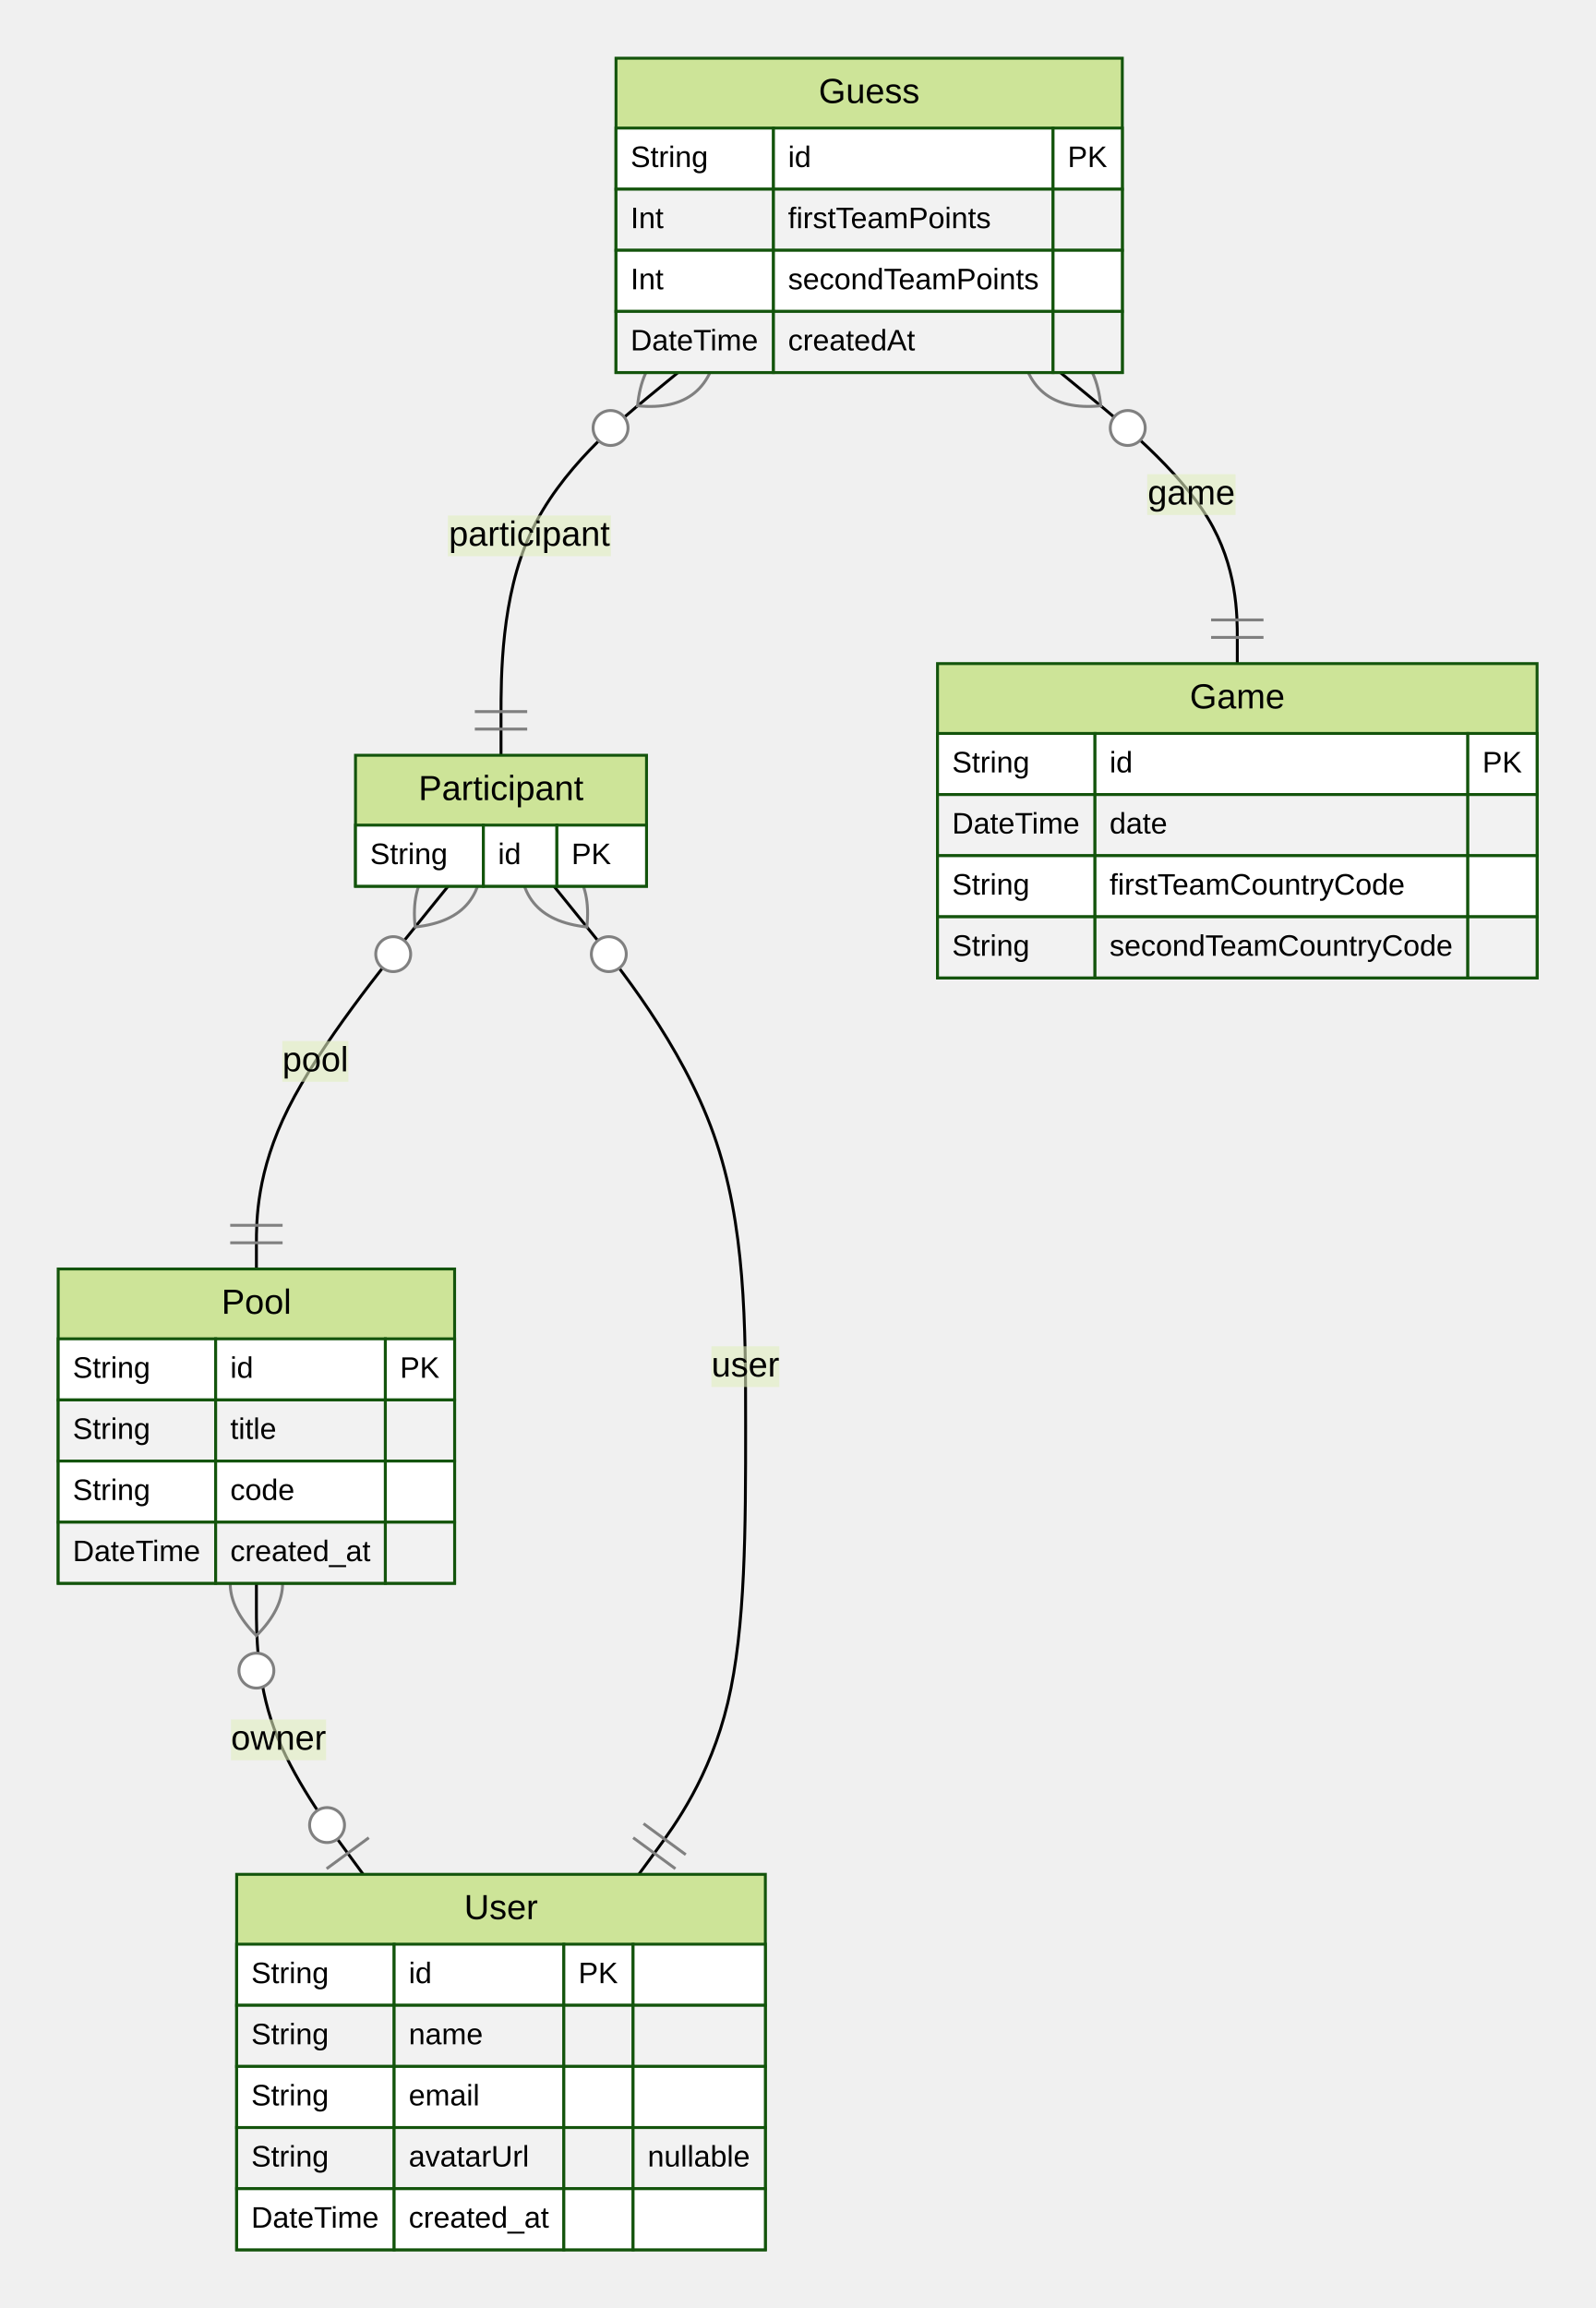
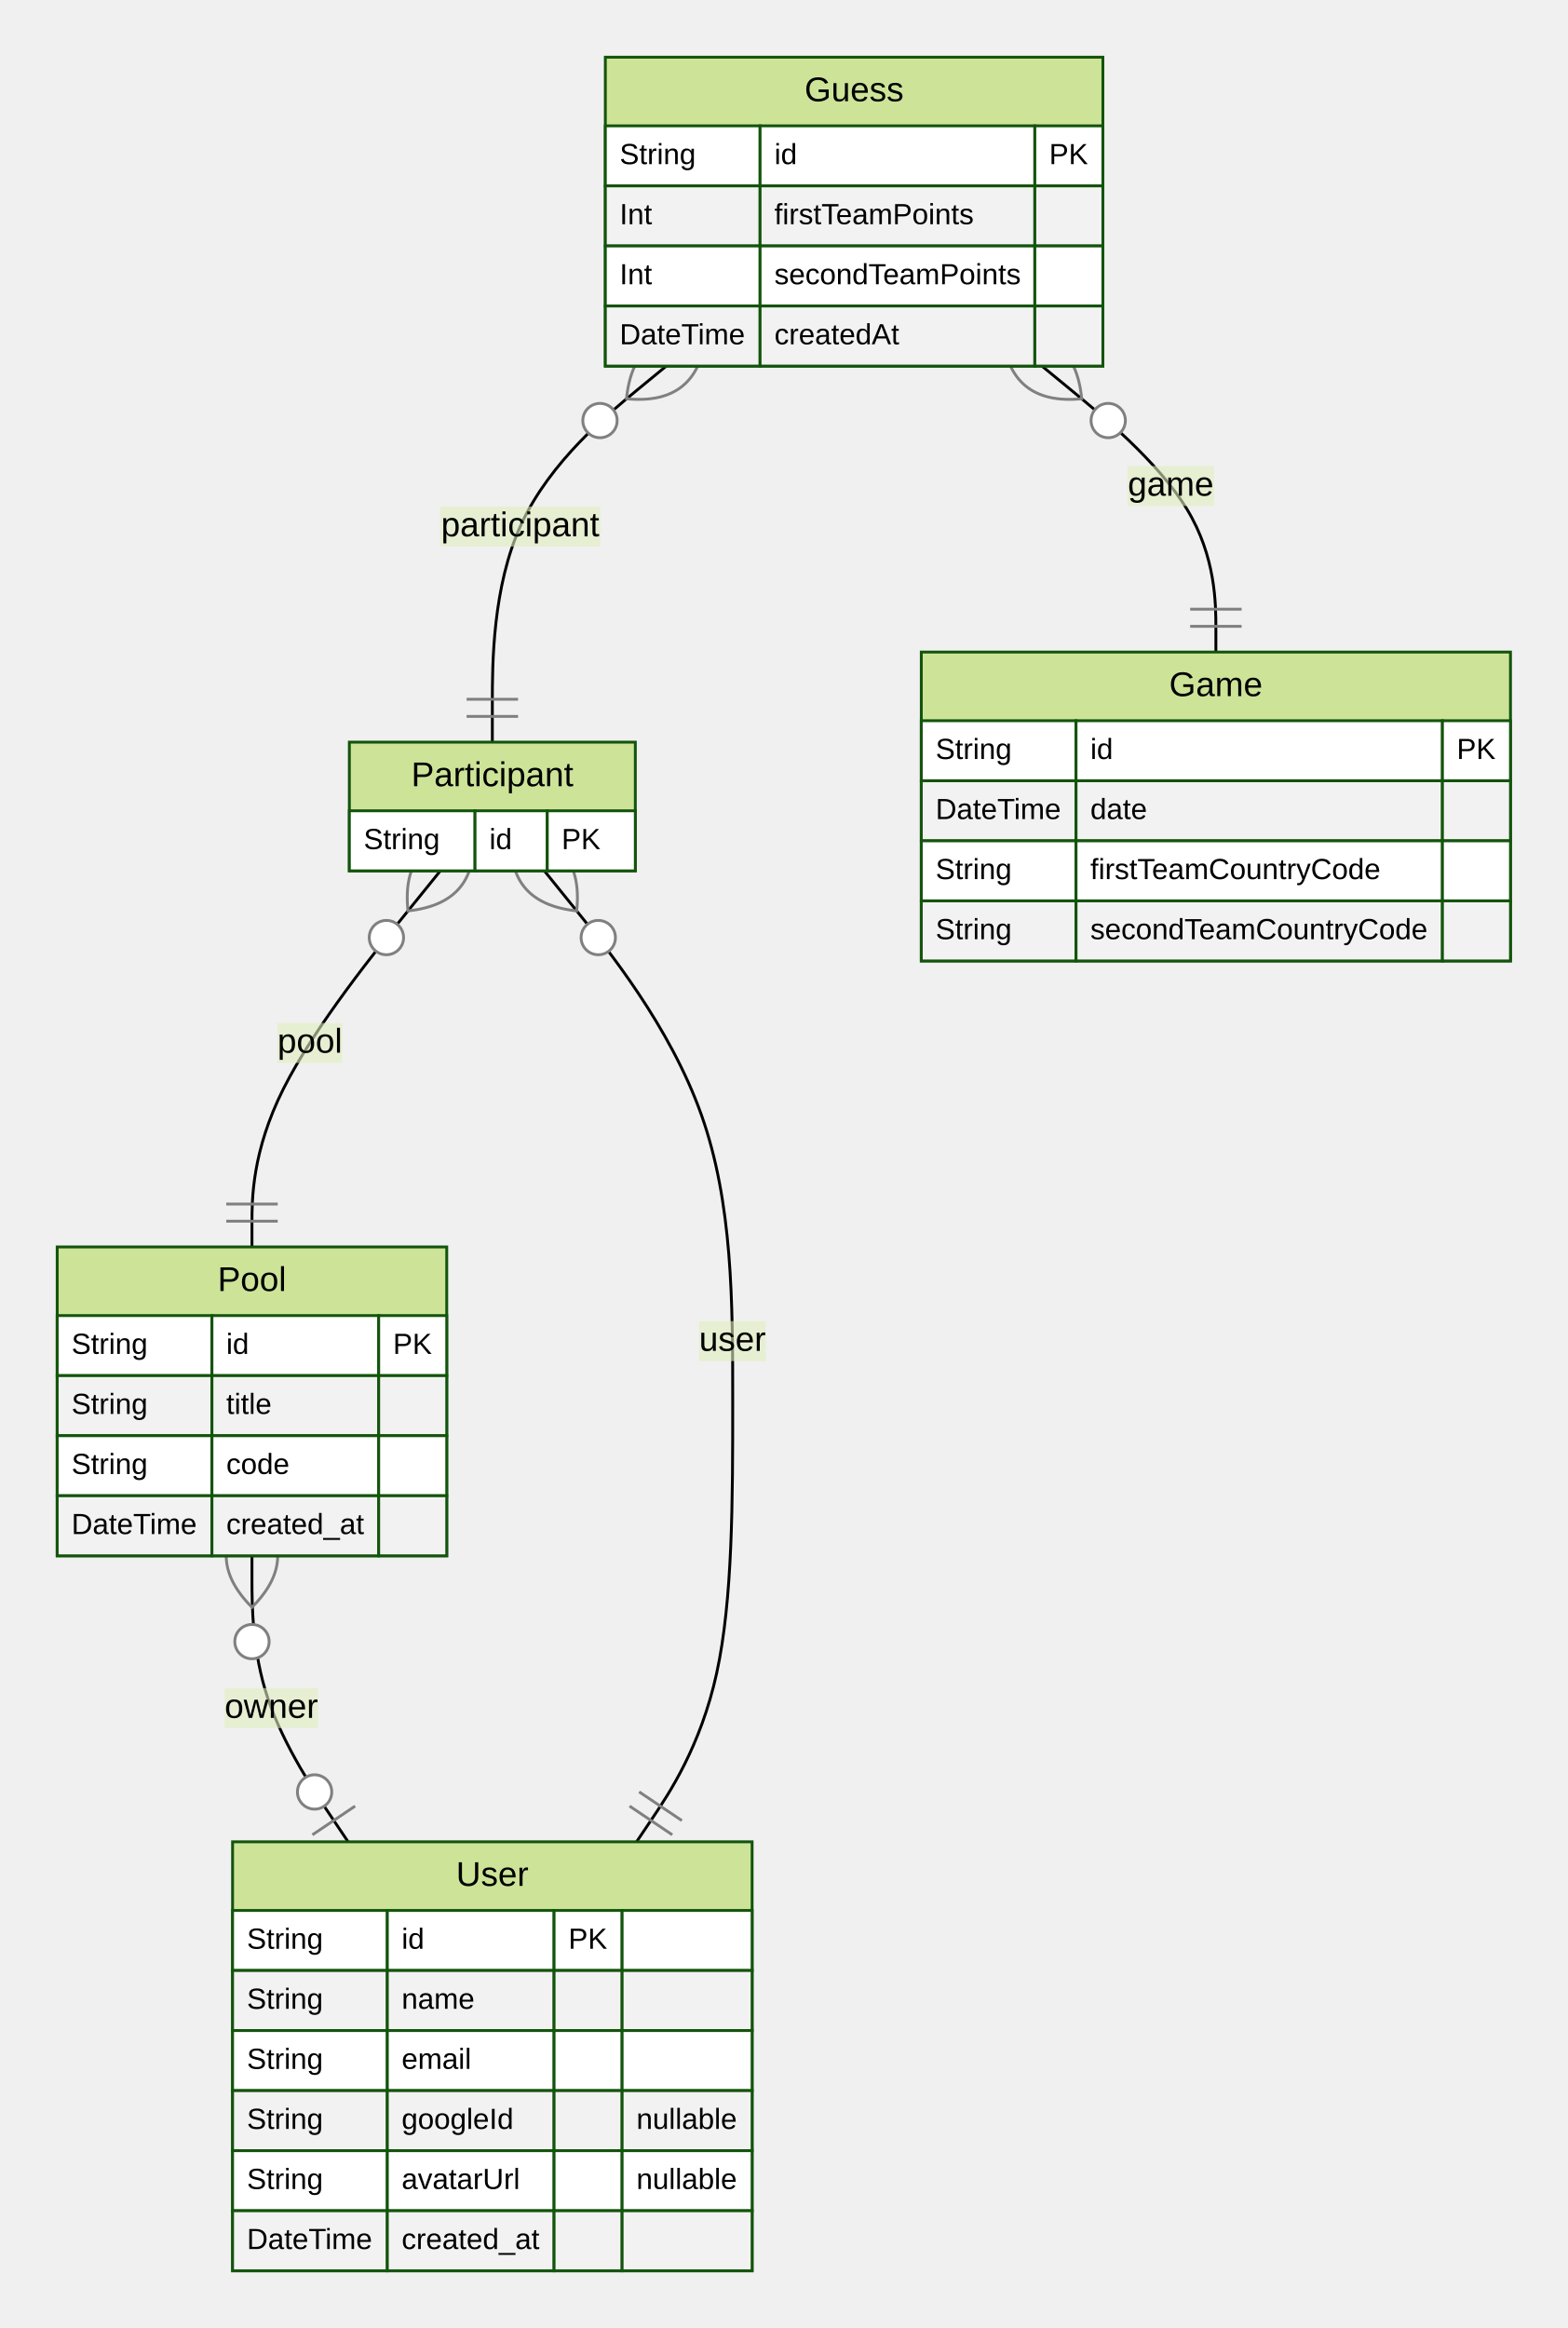
- <svg xmlns="http://www.w3.org/2000/svg" aria-labelledby="chart-title-mermaid-0 chart-desc-mermaid-0" role="img" viewBox="0 0 548.194 793" style="max-width: 548.194px; background-color: white;" width="100%" id="mermaid-0">
+ <svg xmlns="http://www.w3.org/2000/svg" aria-labelledby="chart-title-mermaid-0 chart-desc-mermaid-0" role="img" viewBox="0 0 548.194 814" style="max-width: 548.194px; background-color: white;" width="100%" id="mermaid-0">
  <style>#mermaid-0 {font-family:"trebuchet ms",verdana,arial,sans-serif;font-size:16px;fill:#000000;}#mermaid-0 .error-icon{fill:#552222;}#mermaid-0 .error-text{fill:#552222;stroke:#552222;}#mermaid-0 .edge-thickness-normal{stroke-width:2px;}#mermaid-0 .edge-thickness-thick{stroke-width:3.5px;}#mermaid-0 .edge-pattern-solid{stroke-dasharray:0;}#mermaid-0 .edge-pattern-dashed{stroke-dasharray:3;}#mermaid-0 .edge-pattern-dotted{stroke-dasharray:2;}#mermaid-0 .marker{fill:#000000;stroke:#000000;}#mermaid-0 .marker.cross{stroke:#000000;}#mermaid-0 svg{font-family:"trebuchet ms",verdana,arial,sans-serif;font-size:16px;}#mermaid-0 .entityBox{fill:#cde498;stroke:#13540c;}#mermaid-0 .attributeBoxOdd{fill:#ffffff;stroke:#13540c;}#mermaid-0 .attributeBoxEven{fill:#f2f2f2;stroke:#13540c;}#mermaid-0 .relationshipLabelBox{fill:hsl(78.158, 58.462%, 84.51%);opacity:0.7;background-color:hsl(78.158, 58.462%, 84.51%);}#mermaid-0 .relationshipLabelBox rect{opacity:0.5;}#mermaid-0 .relationshipLine{stroke:#000000;}#mermaid-0 :root{--mermaid-font-family:"trebuchet ms",verdana,arial,sans-serif;}</style>
  <g />
  <defs>
    <marker orient="auto" markerHeight="18" markerWidth="18" refY="9" refX="0" id="ONLY_ONE_START">
      <path d="M9,0 L9,18 M15,0 L15,18" fill="none" stroke="gray" />
    </marker>
  </defs>
  <defs>
    <marker orient="auto" markerHeight="18" markerWidth="18" refY="9" refX="18" id="ONLY_ONE_END">
      <path d="M3,0 L3,18 M9,0 L9,18" fill="none" stroke="gray" />
    </marker>
  </defs>
  <defs>
    <marker orient="auto" markerHeight="18" markerWidth="30" refY="9" refX="0" id="ZERO_OR_ONE_START">
      <circle r="6" cy="9" cx="21" fill="white" stroke="gray" />
      <path d="M9,0 L9,18" fill="none" stroke="gray" />
    </marker>
  </defs>
  <defs>
    <marker orient="auto" markerHeight="18" markerWidth="30" refY="9" refX="30" id="ZERO_OR_ONE_END">
      <circle r="6" cy="9" cx="9" fill="white" stroke="gray" />
      <path d="M21,0 L21,18" fill="none" stroke="gray" />
    </marker>
  </defs>
  <defs>
    <marker orient="auto" markerHeight="36" markerWidth="45" refY="18" refX="18" id="ONE_OR_MORE_START">
      <path d="M0,18 Q 18,0 36,18 Q 18,36 0,18 M42,9 L42,27" fill="none" stroke="gray" />
    </marker>
  </defs>
  <defs>
    <marker orient="auto" markerHeight="36" markerWidth="45" refY="18" refX="27" id="ONE_OR_MORE_END">
      <path d="M3,9 L3,27 M9,18 Q27,0 45,18 Q27,36 9,18" fill="none" stroke="gray" />
    </marker>
  </defs>
  <defs>
    <marker orient="auto" markerHeight="36" markerWidth="57" refY="18" refX="18" id="ZERO_OR_MORE_START">
      <circle r="6" cy="18" cx="48" fill="white" stroke="gray" />
      <path d="M0,18 Q18,0 36,18 Q18,36 0,18" fill="none" stroke="gray" />
    </marker>
  </defs>
  <defs>
    <marker orient="auto" markerHeight="36" markerWidth="57" refY="18" refX="39" id="ZERO_OR_MORE_END">
      <circle r="6" cy="18" cx="9" fill="white" stroke="gray" />
      <path d="M21,18 Q39,0 57,18 Q39,36 21,18" fill="none" stroke="gray" />
    </marker>
  </defs>
-   <path marker-start="url(#ZERO_OR_MORE_START)" marker-end="url(#ZERO_OR_ONE_END)" fill="none" stroke="gray" d="M88.11,544L88.11,552.333C88.11,560.667,88.11,577.333,94.227,594C100.345,610.667,112.58,627.333,118.697,635.667L124.815,644" class="er relationshipLine" />
-   <path marker-start="url(#ZERO_OR_MORE_START)" marker-end="url(#ONLY_ONE_END)" fill="none" stroke="gray" d="M190.35,304.5L201.328,318.083C212.306,331.667,234.263,358.833,245.241,389.75C256.22,420.667,256.22,455.333,256.22,490C256.22,524.667,256.22,559.333,250.102,585C243.985,610.667,231.749,627.333,225.632,635.667L219.514,644" class="er relationshipLine" />
+   <path marker-start="url(#ZERO_OR_MORE_START)" marker-end="url(#ZERO_OR_ONE_END)" fill="none" stroke="gray" d="M88.11,544L88.11,552.333C88.11,560.667,88.11,577.333,93.713,594C99.317,610.667,110.524,627.333,116.128,635.667L121.732,644" class="er relationshipLine" />
+   <path marker-start="url(#ZERO_OR_MORE_START)" marker-end="url(#ONLY_ONE_END)" fill="none" stroke="gray" d="M190.35,304.5L201.328,318.083C212.306,331.667,234.263,358.833,245.241,389.75C256.22,420.667,256.22,455.333,256.22,490C256.22,524.667,256.22,559.333,250.616,585C245.012,610.667,233.805,627.333,228.201,635.667L222.598,644" class="er relationshipLine" />
  <path marker-start="url(#ZERO_OR_MORE_START)" marker-end="url(#ONLY_ONE_END)" fill="none" stroke="gray" d="M153.98,304.5L143.001,318.083C132.023,331.667,110.066,358.833,99.088,380.75C88.11,402.667,88.11,419.333,88.11,427.667L88.11,436" class="er relationshipLine" />
  <path marker-start="url(#ZERO_OR_MORE_START)" marker-end="url(#ONLY_ONE_END)" fill="none" stroke="gray" d="M364.358,128L374.495,136.333C384.632,144.667,404.906,161.333,415.042,178C425.179,194.667,425.179,211.333,425.179,219.667L425.179,228" class="er relationshipLine" />
  <path marker-start="url(#ZERO_OR_MORE_START)" marker-end="url(#ONLY_ONE_END)" fill="none" stroke="gray" d="M232.985,128L222.849,136.333C212.712,144.667,192.438,161.333,182.302,183.25C172.165,205.167,172.165,232.333,172.165,245.917L172.165,259.5" class="er relationshipLine" />
  <g transform="translate(20,436 )" id="Pool">
    <rect height="108" width="136.22" y="0" x="0" stroke="gray" fill-opacity="100%" fill="honeydew" class="er entityBox" />
    <text transform="translate(68.1098,12)" style="font-family: &quot;trebuchet ms&quot;, verdana, arial, sans-serif;; font-size: 12px" text-anchor="middle" dominant-baseline="middle" y="0" x="0" id="entity-Pool" class="er entityLabel">Pool</text>
    <rect height="21" width="54.113" y="24" x="0" stroke="gray" fill-opacity="100%" fill="honeydew" class="er attributeBoxOdd" />
    <text transform="translate(5,34.5)" style="font-family: &quot;trebuchet ms&quot;, verdana, arial, sans-serif;; font-size: 10.2px" text-anchor="left" dominant-baseline="middle" y="0" x="0" id="entity-Pool-attr-1-type" class="er entityLabel">String</text>
    <rect height="21" width="58.311" y="24" x="54.113" stroke="gray" fill-opacity="100%" fill="honeydew" class="er attributeBoxOdd" />
    <text transform="translate(59.11313,34.5)" style="font-family: &quot;trebuchet ms&quot;, verdana, arial, sans-serif;; font-size: 10.2px" text-anchor="left" dominant-baseline="middle" y="0" x="0" id="entity-Pool-attr-1-name" class="er entityLabel">id</text>
    <rect height="21" width="23.795" y="24" x="112.425" stroke="gray" fill-opacity="100%" fill="honeydew" class="er attributeBoxOdd" />
    <text transform="translate(117.4246,34.5)" style="font-family: &quot;trebuchet ms&quot;, verdana, arial, sans-serif;; font-size: 10.2px" text-anchor="left" dominant-baseline="middle" y="0" x="0" id="entity-Pool-attr-1-key" class="er entityLabel">PK</text>
    <rect height="21" width="54.113" y="45" x="0" stroke="gray" fill-opacity="100%" fill="honeydew" class="er attributeBoxEven" />
    <text transform="translate(5,55.5)" style="font-family: &quot;trebuchet ms&quot;, verdana, arial, sans-serif;; font-size: 10.2px" text-anchor="left" dominant-baseline="middle" y="0" x="0" id="entity-Pool-attr-2-type" class="er entityLabel">String</text>
    <rect height="21" width="58.311" y="45" x="54.113" stroke="gray" fill-opacity="100%" fill="honeydew" class="er attributeBoxEven" />
    <text transform="translate(59.11313,55.5)" style="font-family: &quot;trebuchet ms&quot;, verdana, arial, sans-serif;; font-size: 10.2px" text-anchor="left" dominant-baseline="middle" y="0" x="0" id="entity-Pool-attr-2-name" class="er entityLabel">title</text>
    <rect height="21" width="23.795" y="45" x="112.425" stroke="gray" fill-opacity="100%" fill="honeydew" class="er attributeBoxEven" />
    <text transform="translate(117.4246,55.5)" style="font-family: &quot;trebuchet ms&quot;, verdana, arial, sans-serif;; font-size: 10.2px" text-anchor="left" dominant-baseline="middle" y="0" x="0" id="entity-Pool-attr-2-key" class="er entityLabel" />
    <rect height="21" width="54.113" y="66" x="0" stroke="gray" fill-opacity="100%" fill="honeydew" class="er attributeBoxOdd" />
    <text transform="translate(5,76.5)" style="font-family: &quot;trebuchet ms&quot;, verdana, arial, sans-serif;; font-size: 10.2px" text-anchor="left" dominant-baseline="middle" y="0" x="0" id="entity-Pool-attr-3-type" class="er entityLabel">String</text>
    <rect height="21" width="58.311" y="66" x="54.113" stroke="gray" fill-opacity="100%" fill="honeydew" class="er attributeBoxOdd" />
    <text transform="translate(59.11313,76.5)" style="font-family: &quot;trebuchet ms&quot;, verdana, arial, sans-serif;; font-size: 10.2px" text-anchor="left" dominant-baseline="middle" y="0" x="0" id="entity-Pool-attr-3-name" class="er entityLabel">code</text>
    <rect height="21" width="23.795" y="66" x="112.425" stroke="gray" fill-opacity="100%" fill="honeydew" class="er attributeBoxOdd" />
    <text transform="translate(117.4246,76.5)" style="font-family: &quot;trebuchet ms&quot;, verdana, arial, sans-serif;; font-size: 10.2px" text-anchor="left" dominant-baseline="middle" y="0" x="0" id="entity-Pool-attr-3-key" class="er entityLabel" />
    <rect height="21" width="54.113" y="87" x="0" stroke="gray" fill-opacity="100%" fill="honeydew" class="er attributeBoxEven" />
    <text transform="translate(5,97.5)" style="font-family: &quot;trebuchet ms&quot;, verdana, arial, sans-serif;; font-size: 10.2px" text-anchor="left" dominant-baseline="middle" y="0" x="0" id="entity-Pool-attr-4-type" class="er entityLabel">DateTime</text>
    <rect height="21" width="58.311" y="87" x="54.113" stroke="gray" fill-opacity="100%" fill="honeydew" class="er attributeBoxEven" />
    <text transform="translate(59.11313,97.5)" style="font-family: &quot;trebuchet ms&quot;, verdana, arial, sans-serif;; font-size: 10.2px" text-anchor="left" dominant-baseline="middle" y="0" x="0" id="entity-Pool-attr-4-name" class="er entityLabel">created_at</text>
    <rect height="21" width="23.795" y="87" x="112.425" stroke="gray" fill-opacity="100%" fill="honeydew" class="er attributeBoxEven" />
    <text transform="translate(117.4246,97.5)" style="font-family: &quot;trebuchet ms&quot;, verdana, arial, sans-serif;; font-size: 10.2px" text-anchor="left" dominant-baseline="middle" y="0" x="0" id="entity-Pool-attr-4-key" class="er entityLabel" />
  </g>
  <g transform="translate(122.1647,259.5 )" id="Participant">
    <rect height="45" width="100" y="0" x="0" stroke="gray" fill-opacity="100%" fill="honeydew" class="er entityBox" />
    <text transform="translate(50,12)" style="font-family: &quot;trebuchet ms&quot;, verdana, arial, sans-serif;; font-size: 12px" text-anchor="middle" dominant-baseline="middle" y="0" x="0" id="entity-Participant" class="er entityLabel">Participant</text>
    <rect height="21" width="43.945" y="24" x="0" stroke="gray" fill-opacity="100%" fill="honeydew" class="er attributeBoxOdd" />
    <text transform="translate(5,34.5)" style="font-family: &quot;trebuchet ms&quot;, verdana, arial, sans-serif;; font-size: 10.2px" text-anchor="left" dominant-baseline="middle" y="0" x="0" id="entity-Participant-attr-1-type" class="er entityLabel">String</text>
    <rect height="21" width="25.262" y="24" x="43.945" stroke="gray" fill-opacity="100%" fill="honeydew" class="er attributeBoxOdd" />
    <text transform="translate(48.94526,34.5)" style="font-family: &quot;trebuchet ms&quot;, verdana, arial, sans-serif;; font-size: 10.2px" text-anchor="left" dominant-baseline="middle" y="0" x="0" id="entity-Participant-attr-1-name" class="er entityLabel">id</text>
    <rect height="21" width="30.793" y="24" x="69.207" stroke="gray" fill-opacity="100%" fill="honeydew" class="er attributeBoxOdd" />
    <text transform="translate(74.20681,34.5)" style="font-family: &quot;trebuchet ms&quot;, verdana, arial, sans-serif;; font-size: 10.2px" text-anchor="left" dominant-baseline="middle" y="0" x="0" id="entity-Participant-attr-1-key" class="er entityLabel">PK</text>
  </g>
  <g transform="translate(81.32829,644 )" id="User">
-     <rect height="129" width="181.673" y="0" x="0" stroke="gray" fill-opacity="100%" fill="honeydew" class="er entityBox" />
+     <rect height="150" width="181.673" y="0" x="0" stroke="gray" fill-opacity="100%" fill="honeydew" class="er entityBox" />
    <text transform="translate(90.83641,12)" style="font-family: &quot;trebuchet ms&quot;, verdana, arial, sans-serif;; font-size: 12px" text-anchor="middle" dominant-baseline="middle" y="0" x="0" id="entity-User" class="er entityLabel">User</text>
    <rect height="21" width="54.113" y="24" x="0" stroke="gray" fill-opacity="100%" fill="honeydew" class="er attributeBoxOdd" />
    <text transform="translate(5,34.5)" style="font-family: &quot;trebuchet ms&quot;, verdana, arial, sans-serif;; font-size: 10.2px" text-anchor="left" dominant-baseline="middle" y="0" x="0" id="entity-User-attr-1-type" class="er entityLabel">String</text>
    <rect height="21" width="58.311" y="24" x="54.113" stroke="gray" fill-opacity="100%" fill="honeydew" class="er attributeBoxOdd" />
    <text transform="translate(59.11313,34.5)" style="font-family: &quot;trebuchet ms&quot;, verdana, arial, sans-serif;; font-size: 10.2px" text-anchor="left" dominant-baseline="middle" y="0" x="0" id="entity-User-attr-1-name" class="er entityLabel">id</text>
    <rect height="21" width="23.795" y="24" x="112.425" stroke="gray" fill-opacity="100%" fill="honeydew" class="er attributeBoxOdd" />
    <text transform="translate(117.4246,34.5)" style="font-family: &quot;trebuchet ms&quot;, verdana, arial, sans-serif;; font-size: 10.2px" text-anchor="left" dominant-baseline="middle" y="0" x="0" id="entity-User-attr-1-key" class="er entityLabel">PK</text>
    <rect height="21" width="45.453" y="24" x="136.22" stroke="gray" fill-opacity="100%" fill="honeydew" class="er attributeBoxOdd" />
    <text transform="translate(141.2196,34.5)" style="font-family: &quot;trebuchet ms&quot;, verdana, arial, sans-serif;; font-size: 10.2px" text-anchor="left" dominant-baseline="middle" y="0" x="0" id="entity-User-attr-1-comment" class="er entityLabel" />
    <rect height="21" width="54.113" y="45" x="0" stroke="gray" fill-opacity="100%" fill="honeydew" class="er attributeBoxEven" />
    <text transform="translate(5,55.5)" style="font-family: &quot;trebuchet ms&quot;, verdana, arial, sans-serif;; font-size: 10.2px" text-anchor="left" dominant-baseline="middle" y="0" x="0" id="entity-User-attr-2-type" class="er entityLabel">String</text>
    <rect height="21" width="58.311" y="45" x="54.113" stroke="gray" fill-opacity="100%" fill="honeydew" class="er attributeBoxEven" />
    <text transform="translate(59.11313,55.5)" style="font-family: &quot;trebuchet ms&quot;, verdana, arial, sans-serif;; font-size: 10.2px" text-anchor="left" dominant-baseline="middle" y="0" x="0" id="entity-User-attr-2-name" class="er entityLabel">name</text>
    <rect height="21" width="23.795" y="45" x="112.425" stroke="gray" fill-opacity="100%" fill="honeydew" class="er attributeBoxEven" />
    <text transform="translate(117.4246,55.5)" style="font-family: &quot;trebuchet ms&quot;, verdana, arial, sans-serif;; font-size: 10.2px" text-anchor="left" dominant-baseline="middle" y="0" x="0" id="entity-User-attr-2-key" class="er entityLabel" />
    <rect height="21" width="45.453" y="45" x="136.22" stroke="gray" fill-opacity="100%" fill="honeydew" class="er attributeBoxEven" />
    <text transform="translate(141.2196,55.5)" style="font-family: &quot;trebuchet ms&quot;, verdana, arial, sans-serif;; font-size: 10.2px" text-anchor="left" dominant-baseline="middle" y="0" x="0" id="entity-User-attr-2-comment" class="er entityLabel" />
    <rect height="21" width="54.113" y="66" x="0" stroke="gray" fill-opacity="100%" fill="honeydew" class="er attributeBoxOdd" />
    <text transform="translate(5,76.5)" style="font-family: &quot;trebuchet ms&quot;, verdana, arial, sans-serif;; font-size: 10.2px" text-anchor="left" dominant-baseline="middle" y="0" x="0" id="entity-User-attr-3-type" class="er entityLabel">String</text>
    <rect height="21" width="58.311" y="66" x="54.113" stroke="gray" fill-opacity="100%" fill="honeydew" class="er attributeBoxOdd" />
    <text transform="translate(59.11313,76.5)" style="font-family: &quot;trebuchet ms&quot;, verdana, arial, sans-serif;; font-size: 10.2px" text-anchor="left" dominant-baseline="middle" y="0" x="0" id="entity-User-attr-3-name" class="er entityLabel">email</text>
    <rect height="21" width="23.795" y="66" x="112.425" stroke="gray" fill-opacity="100%" fill="honeydew" class="er attributeBoxOdd" />
    <text transform="translate(117.4246,76.5)" style="font-family: &quot;trebuchet ms&quot;, verdana, arial, sans-serif;; font-size: 10.2px" text-anchor="left" dominant-baseline="middle" y="0" x="0" id="entity-User-attr-3-key" class="er entityLabel" />
    <rect height="21" width="45.453" y="66" x="136.22" stroke="gray" fill-opacity="100%" fill="honeydew" class="er attributeBoxOdd" />
    <text transform="translate(141.2196,76.5)" style="font-family: &quot;trebuchet ms&quot;, verdana, arial, sans-serif;; font-size: 10.2px" text-anchor="left" dominant-baseline="middle" y="0" x="0" id="entity-User-attr-3-comment" class="er entityLabel" />
    <rect height="21" width="54.113" y="87" x="0" stroke="gray" fill-opacity="100%" fill="honeydew" class="er attributeBoxEven" />
    <text transform="translate(5,97.5)" style="font-family: &quot;trebuchet ms&quot;, verdana, arial, sans-serif;; font-size: 10.2px" text-anchor="left" dominant-baseline="middle" y="0" x="0" id="entity-User-attr-4-type" class="er entityLabel">String</text>
    <rect height="21" width="58.311" y="87" x="54.113" stroke="gray" fill-opacity="100%" fill="honeydew" class="er attributeBoxEven" />
-     <text transform="translate(59.11313,97.5)" style="font-family: &quot;trebuchet ms&quot;, verdana, arial, sans-serif;; font-size: 10.2px" text-anchor="left" dominant-baseline="middle" y="0" x="0" id="entity-User-attr-4-name" class="er entityLabel">avatarUrl</text>
+     <text transform="translate(59.11313,97.5)" style="font-family: &quot;trebuchet ms&quot;, verdana, arial, sans-serif;; font-size: 10.2px" text-anchor="left" dominant-baseline="middle" y="0" x="0" id="entity-User-attr-4-name" class="er entityLabel">googleId</text>
    <rect height="21" width="23.795" y="87" x="112.425" stroke="gray" fill-opacity="100%" fill="honeydew" class="er attributeBoxEven" />
    <text transform="translate(117.4246,97.5)" style="font-family: &quot;trebuchet ms&quot;, verdana, arial, sans-serif;; font-size: 10.2px" text-anchor="left" dominant-baseline="middle" y="0" x="0" id="entity-User-attr-4-key" class="er entityLabel" />
    <rect height="21" width="45.453" y="87" x="136.22" stroke="gray" fill-opacity="100%" fill="honeydew" class="er attributeBoxEven" />
    <text transform="translate(141.2196,97.5)" style="font-family: &quot;trebuchet ms&quot;, verdana, arial, sans-serif;; font-size: 10.2px" text-anchor="left" dominant-baseline="middle" y="0" x="0" id="entity-User-attr-4-comment" class="er entityLabel">nullable</text>
    <rect height="21" width="54.113" y="108" x="0" stroke="gray" fill-opacity="100%" fill="honeydew" class="er attributeBoxOdd" />
-     <text transform="translate(5,118.5)" style="font-family: &quot;trebuchet ms&quot;, verdana, arial, sans-serif;; font-size: 10.2px" text-anchor="left" dominant-baseline="middle" y="0" x="0" id="entity-User-attr-5-type" class="er entityLabel">DateTime</text>
+     <text transform="translate(5,118.5)" style="font-family: &quot;trebuchet ms&quot;, verdana, arial, sans-serif;; font-size: 10.2px" text-anchor="left" dominant-baseline="middle" y="0" x="0" id="entity-User-attr-5-type" class="er entityLabel">String</text>
    <rect height="21" width="58.311" y="108" x="54.113" stroke="gray" fill-opacity="100%" fill="honeydew" class="er attributeBoxOdd" />
-     <text transform="translate(59.11313,118.5)" style="font-family: &quot;trebuchet ms&quot;, verdana, arial, sans-serif;; font-size: 10.2px" text-anchor="left" dominant-baseline="middle" y="0" x="0" id="entity-User-attr-5-name" class="er entityLabel">created_at</text>
+     <text transform="translate(59.11313,118.5)" style="font-family: &quot;trebuchet ms&quot;, verdana, arial, sans-serif;; font-size: 10.2px" text-anchor="left" dominant-baseline="middle" y="0" x="0" id="entity-User-attr-5-name" class="er entityLabel">avatarUrl</text>
    <rect height="21" width="23.795" y="108" x="112.425" stroke="gray" fill-opacity="100%" fill="honeydew" class="er attributeBoxOdd" />
    <text transform="translate(117.4246,118.5)" style="font-family: &quot;trebuchet ms&quot;, verdana, arial, sans-serif;; font-size: 10.2px" text-anchor="left" dominant-baseline="middle" y="0" x="0" id="entity-User-attr-5-key" class="er entityLabel" />
    <rect height="21" width="45.453" y="108" x="136.22" stroke="gray" fill-opacity="100%" fill="honeydew" class="er attributeBoxOdd" />
-     <text transform="translate(141.2196,118.5)" style="font-family: &quot;trebuchet ms&quot;, verdana, arial, sans-serif;; font-size: 10.2px" text-anchor="left" dominant-baseline="middle" y="0" x="0" id="entity-User-attr-5-comment" class="er entityLabel" />
+     <text transform="translate(141.2196,118.5)" style="font-family: &quot;trebuchet ms&quot;, verdana, arial, sans-serif;; font-size: 10.2px" text-anchor="left" dominant-baseline="middle" y="0" x="0" id="entity-User-attr-5-comment" class="er entityLabel">nullable</text>
+     <rect height="21" width="54.113" y="129" x="0" stroke="gray" fill-opacity="100%" fill="honeydew" class="er attributeBoxEven" />
+     <text transform="translate(5,139.5)" style="font-family: &quot;trebuchet ms&quot;, verdana, arial, sans-serif;; font-size: 10.2px" text-anchor="left" dominant-baseline="middle" y="0" x="0" id="entity-User-attr-6-type" class="er entityLabel">DateTime</text>
+     <rect height="21" width="58.311" y="129" x="54.113" stroke="gray" fill-opacity="100%" fill="honeydew" class="er attributeBoxEven" />
+     <text transform="translate(59.11313,139.5)" style="font-family: &quot;trebuchet ms&quot;, verdana, arial, sans-serif;; font-size: 10.2px" text-anchor="left" dominant-baseline="middle" y="0" x="0" id="entity-User-attr-6-name" class="er entityLabel">created_at</text>
+     <rect height="21" width="23.795" y="129" x="112.425" stroke="gray" fill-opacity="100%" fill="honeydew" class="er attributeBoxEven" />
+     <text transform="translate(117.4246,139.5)" style="font-family: &quot;trebuchet ms&quot;, verdana, arial, sans-serif;; font-size: 10.2px" text-anchor="left" dominant-baseline="middle" y="0" x="0" id="entity-User-attr-6-key" class="er entityLabel" />
+     <rect height="21" width="45.453" y="129" x="136.22" stroke="gray" fill-opacity="100%" fill="honeydew" class="er attributeBoxEven" />
+     <text transform="translate(141.2196,139.5)" style="font-family: &quot;trebuchet ms&quot;, verdana, arial, sans-serif;; font-size: 10.2px" text-anchor="left" dominant-baseline="middle" y="0" x="0" id="entity-User-attr-6-comment" class="er entityLabel" />
  </g>
  <g transform="translate(322.1647,228 )" id="Game">
    <rect height="108" width="206.029" y="0" x="0" stroke="gray" fill-opacity="100%" fill="honeydew" class="er entityBox" />
    <text transform="translate(103.0145,12)" style="font-family: &quot;trebuchet ms&quot;, verdana, arial, sans-serif;; font-size: 12px" text-anchor="middle" dominant-baseline="middle" y="0" x="0" id="entity-Game" class="er entityLabel">Game</text>
    <rect height="21" width="54.113" y="24" x="0" stroke="gray" fill-opacity="100%" fill="honeydew" class="er attributeBoxOdd" />
    <text transform="translate(5,34.5)" style="font-family: &quot;trebuchet ms&quot;, verdana, arial, sans-serif;; font-size: 10.2px" text-anchor="left" dominant-baseline="middle" y="0" x="0" id="entity-Game-attr-1-type" class="er entityLabel">String</text>
    <rect height="21" width="128.121" y="24" x="54.113" stroke="gray" fill-opacity="100%" fill="honeydew" class="er attributeBoxOdd" />
    <text transform="translate(59.11313,34.5)" style="font-family: &quot;trebuchet ms&quot;, verdana, arial, sans-serif;; font-size: 10.2px" text-anchor="left" dominant-baseline="middle" y="0" x="0" id="entity-Game-attr-1-name" class="er entityLabel">id</text>
    <rect height="21" width="23.795" y="24" x="182.234" stroke="gray" fill-opacity="100%" fill="honeydew" class="er attributeBoxOdd" />
    <text transform="translate(187.2339,34.5)" style="font-family: &quot;trebuchet ms&quot;, verdana, arial, sans-serif;; font-size: 10.2px" text-anchor="left" dominant-baseline="middle" y="0" x="0" id="entity-Game-attr-1-key" class="er entityLabel">PK</text>
    <rect height="21" width="54.113" y="45" x="0" stroke="gray" fill-opacity="100%" fill="honeydew" class="er attributeBoxEven" />
    <text transform="translate(5,55.5)" style="font-family: &quot;trebuchet ms&quot;, verdana, arial, sans-serif;; font-size: 10.2px" text-anchor="left" dominant-baseline="middle" y="0" x="0" id="entity-Game-attr-2-type" class="er entityLabel">DateTime</text>
    <rect height="21" width="128.121" y="45" x="54.113" stroke="gray" fill-opacity="100%" fill="honeydew" class="er attributeBoxEven" />
    <text transform="translate(59.11313,55.5)" style="font-family: &quot;trebuchet ms&quot;, verdana, arial, sans-serif;; font-size: 10.2px" text-anchor="left" dominant-baseline="middle" y="0" x="0" id="entity-Game-attr-2-name" class="er entityLabel">date</text>
    <rect height="21" width="23.795" y="45" x="182.234" stroke="gray" fill-opacity="100%" fill="honeydew" class="er attributeBoxEven" />
    <text transform="translate(187.2339,55.5)" style="font-family: &quot;trebuchet ms&quot;, verdana, arial, sans-serif;; font-size: 10.2px" text-anchor="left" dominant-baseline="middle" y="0" x="0" id="entity-Game-attr-2-key" class="er entityLabel" />
    <rect height="21" width="54.113" y="66" x="0" stroke="gray" fill-opacity="100%" fill="honeydew" class="er attributeBoxOdd" />
    <text transform="translate(5,76.5)" style="font-family: &quot;trebuchet ms&quot;, verdana, arial, sans-serif;; font-size: 10.2px" text-anchor="left" dominant-baseline="middle" y="0" x="0" id="entity-Game-attr-3-type" class="er entityLabel">String</text>
    <rect height="21" width="128.121" y="66" x="54.113" stroke="gray" fill-opacity="100%" fill="honeydew" class="er attributeBoxOdd" />
    <text transform="translate(59.11313,76.5)" style="font-family: &quot;trebuchet ms&quot;, verdana, arial, sans-serif;; font-size: 10.2px" text-anchor="left" dominant-baseline="middle" y="0" x="0" id="entity-Game-attr-3-name" class="er entityLabel">firstTeamCountryCode</text>
    <rect height="21" width="23.795" y="66" x="182.234" stroke="gray" fill-opacity="100%" fill="honeydew" class="er attributeBoxOdd" />
    <text transform="translate(187.2339,76.5)" style="font-family: &quot;trebuchet ms&quot;, verdana, arial, sans-serif;; font-size: 10.2px" text-anchor="left" dominant-baseline="middle" y="0" x="0" id="entity-Game-attr-3-key" class="er entityLabel" />
    <rect height="21" width="54.113" y="87" x="0" stroke="gray" fill-opacity="100%" fill="honeydew" class="er attributeBoxEven" />
    <text transform="translate(5,97.5)" style="font-family: &quot;trebuchet ms&quot;, verdana, arial, sans-serif;; font-size: 10.2px" text-anchor="left" dominant-baseline="middle" y="0" x="0" id="entity-Game-attr-4-type" class="er entityLabel">String</text>
    <rect height="21" width="128.121" y="87" x="54.113" stroke="gray" fill-opacity="100%" fill="honeydew" class="er attributeBoxEven" />
    <text transform="translate(59.11313,97.5)" style="font-family: &quot;trebuchet ms&quot;, verdana, arial, sans-serif;; font-size: 10.2px" text-anchor="left" dominant-baseline="middle" y="0" x="0" id="entity-Game-attr-4-name" class="er entityLabel">secondTeamCountryCode</text>
    <rect height="21" width="23.795" y="87" x="182.234" stroke="gray" fill-opacity="100%" fill="honeydew" class="er attributeBoxEven" />
    <text transform="translate(187.2339,97.5)" style="font-family: &quot;trebuchet ms&quot;, verdana, arial, sans-serif;; font-size: 10.2px" text-anchor="left" dominant-baseline="middle" y="0" x="0" id="entity-Game-attr-4-key" class="er entityLabel" />
  </g>
  <g transform="translate(211.6788,20 )" id="Guess">
    <rect height="108" width="173.986" y="0" x="0" stroke="gray" fill-opacity="100%" fill="honeydew" class="er entityBox" />
    <text transform="translate(86.99312,12)" style="font-family: &quot;trebuchet ms&quot;, verdana, arial, sans-serif;; font-size: 12px" text-anchor="middle" dominant-baseline="middle" y="0" x="0" id="entity-Guess" class="er entityLabel">Guess</text>
    <rect height="21" width="54.113" y="24" x="0" stroke="gray" fill-opacity="100%" fill="honeydew" class="er attributeBoxOdd" />
    <text transform="translate(5,34.5)" style="font-family: &quot;trebuchet ms&quot;, verdana, arial, sans-serif;; font-size: 10.2px" text-anchor="left" dominant-baseline="middle" y="0" x="0" id="entity-Guess-attr-1-type" class="er entityLabel">String</text>
    <rect height="21" width="96.078" y="24" x="54.113" stroke="gray" fill-opacity="100%" fill="honeydew" class="er attributeBoxOdd" />
    <text transform="translate(59.11313,34.5)" style="font-family: &quot;trebuchet ms&quot;, verdana, arial, sans-serif;; font-size: 10.2px" text-anchor="left" dominant-baseline="middle" y="0" x="0" id="entity-Guess-attr-1-name" class="er entityLabel">id</text>
    <rect height="21" width="23.795" y="24" x="150.191" stroke="gray" fill-opacity="100%" fill="honeydew" class="er attributeBoxOdd" />
    <text transform="translate(155.1913,34.5)" style="font-family: &quot;trebuchet ms&quot;, verdana, arial, sans-serif;; font-size: 10.2px" text-anchor="left" dominant-baseline="middle" y="0" x="0" id="entity-Guess-attr-1-key" class="er entityLabel">PK</text>
    <rect height="21" width="54.113" y="45" x="0" stroke="gray" fill-opacity="100%" fill="honeydew" class="er attributeBoxEven" />
    <text transform="translate(5,55.5)" style="font-family: &quot;trebuchet ms&quot;, verdana, arial, sans-serif;; font-size: 10.2px" text-anchor="left" dominant-baseline="middle" y="0" x="0" id="entity-Guess-attr-2-type" class="er entityLabel">Int</text>
    <rect height="21" width="96.078" y="45" x="54.113" stroke="gray" fill-opacity="100%" fill="honeydew" class="er attributeBoxEven" />
    <text transform="translate(59.11313,55.5)" style="font-family: &quot;trebuchet ms&quot;, verdana, arial, sans-serif;; font-size: 10.2px" text-anchor="left" dominant-baseline="middle" y="0" x="0" id="entity-Guess-attr-2-name" class="er entityLabel">firstTeamPoints</text>
    <rect height="21" width="23.795" y="45" x="150.191" stroke="gray" fill-opacity="100%" fill="honeydew" class="er attributeBoxEven" />
    <text transform="translate(155.1913,55.5)" style="font-family: &quot;trebuchet ms&quot;, verdana, arial, sans-serif;; font-size: 10.2px" text-anchor="left" dominant-baseline="middle" y="0" x="0" id="entity-Guess-attr-2-key" class="er entityLabel" />
    <rect height="21" width="54.113" y="66" x="0" stroke="gray" fill-opacity="100%" fill="honeydew" class="er attributeBoxOdd" />
    <text transform="translate(5,76.5)" style="font-family: &quot;trebuchet ms&quot;, verdana, arial, sans-serif;; font-size: 10.2px" text-anchor="left" dominant-baseline="middle" y="0" x="0" id="entity-Guess-attr-3-type" class="er entityLabel">Int</text>
    <rect height="21" width="96.078" y="66" x="54.113" stroke="gray" fill-opacity="100%" fill="honeydew" class="er attributeBoxOdd" />
    <text transform="translate(59.11313,76.5)" style="font-family: &quot;trebuchet ms&quot;, verdana, arial, sans-serif;; font-size: 10.2px" text-anchor="left" dominant-baseline="middle" y="0" x="0" id="entity-Guess-attr-3-name" class="er entityLabel">secondTeamPoints</text>
    <rect height="21" width="23.795" y="66" x="150.191" stroke="gray" fill-opacity="100%" fill="honeydew" class="er attributeBoxOdd" />
    <text transform="translate(155.1913,76.5)" style="font-family: &quot;trebuchet ms&quot;, verdana, arial, sans-serif;; font-size: 10.2px" text-anchor="left" dominant-baseline="middle" y="0" x="0" id="entity-Guess-attr-3-key" class="er entityLabel" />
    <rect height="21" width="54.113" y="87" x="0" stroke="gray" fill-opacity="100%" fill="honeydew" class="er attributeBoxEven" />
    <text transform="translate(5,97.5)" style="font-family: &quot;trebuchet ms&quot;, verdana, arial, sans-serif;; font-size: 10.2px" text-anchor="left" dominant-baseline="middle" y="0" x="0" id="entity-Guess-attr-4-type" class="er entityLabel">DateTime</text>
    <rect height="21" width="96.078" y="87" x="54.113" stroke="gray" fill-opacity="100%" fill="honeydew" class="er attributeBoxEven" />
    <text transform="translate(59.11313,97.5)" style="font-family: &quot;trebuchet ms&quot;, verdana, arial, sans-serif;; font-size: 10.2px" text-anchor="left" dominant-baseline="middle" y="0" x="0" id="entity-Guess-attr-4-name" class="er entityLabel">createdAt</text>
    <rect height="21" width="23.795" y="87" x="150.191" stroke="gray" fill-opacity="100%" fill="honeydew" class="er attributeBoxEven" />
    <text transform="translate(155.1913,97.5)" style="font-family: &quot;trebuchet ms&quot;, verdana, arial, sans-serif;; font-size: 10.2px" text-anchor="left" dominant-baseline="middle" y="0" x="0" id="entity-Guess-attr-4-key" class="er entityLabel" />
  </g>
-   <rect fill-opacity="85%" fill="white" height="14" width="32.688" y="590.785" x="79.375" class="er relationshipLabelBox" />
-   <text style="font-family: &quot;trebuchet ms&quot;, verdana, arial, sans-serif;; font-size: 12px" dominant-baseline="middle" text-anchor="middle" y="597.785" x="95.718" id="rel1" class="er relationshipLabel">owner</text>
-   <rect fill-opacity="85%" fill="white" height="14" width="23.348" y="462.563" x="244.462" class="er relationshipLabelBox" />
-   <text style="font-family: &quot;trebuchet ms&quot;, verdana, arial, sans-serif;; font-size: 12px" dominant-baseline="middle" text-anchor="middle" y="469.563" x="256.136" id="rel2" class="er relationshipLabel">user</text>
+   <rect fill-opacity="85%" fill="white" height="14" width="32.688" y="590.26" x="78.535" class="er relationshipLabelBox" />
+   <text style="font-family: &quot;trebuchet ms&quot;, verdana, arial, sans-serif;; font-size: 12px" dominant-baseline="middle" text-anchor="middle" y="597.26" x="94.879" id="rel1" class="er relationshipLabel">owner</text>
+   <rect fill-opacity="85%" fill="white" height="14" width="23.348" y="461.927" x="244.454" class="er relationshipLabelBox" />
+   <text style="font-family: &quot;trebuchet ms&quot;, verdana, arial, sans-serif;; font-size: 12px" dominant-baseline="middle" text-anchor="middle" y="468.927" x="256.128" id="rel2" class="er relationshipLabel">user</text>
  <rect fill-opacity="85%" fill="white" height="14" width="22.688" y="357.684" x="97.011" class="er relationshipLabelBox" />
  <text style="font-family: &quot;trebuchet ms&quot;, verdana, arial, sans-serif;; font-size: 12px" dominant-baseline="middle" text-anchor="middle" y="364.684" x="108.355" id="rel3" class="er relationshipLabel">pool</text>
  <rect fill-opacity="85%" fill="white" height="14" width="30.344" y="162.93" x="394.227" class="er relationshipLabelBox" />
  <text style="font-family: &quot;trebuchet ms&quot;, verdana, arial, sans-serif;; font-size: 12px" dominant-baseline="middle" text-anchor="middle" y="169.93" x="409.399" id="rel4" class="er relationshipLabel">game</text>
  <rect fill-opacity="85%" fill="white" height="14" width="56.031" y="177.114" x="153.893" class="er relationshipLabelBox" />
  <text style="font-family: &quot;trebuchet ms&quot;, verdana, arial, sans-serif;; font-size: 12px" dominant-baseline="middle" text-anchor="middle" y="184.114" x="181.908" id="rel5" class="er relationshipLabel">participant</text>
</svg>
